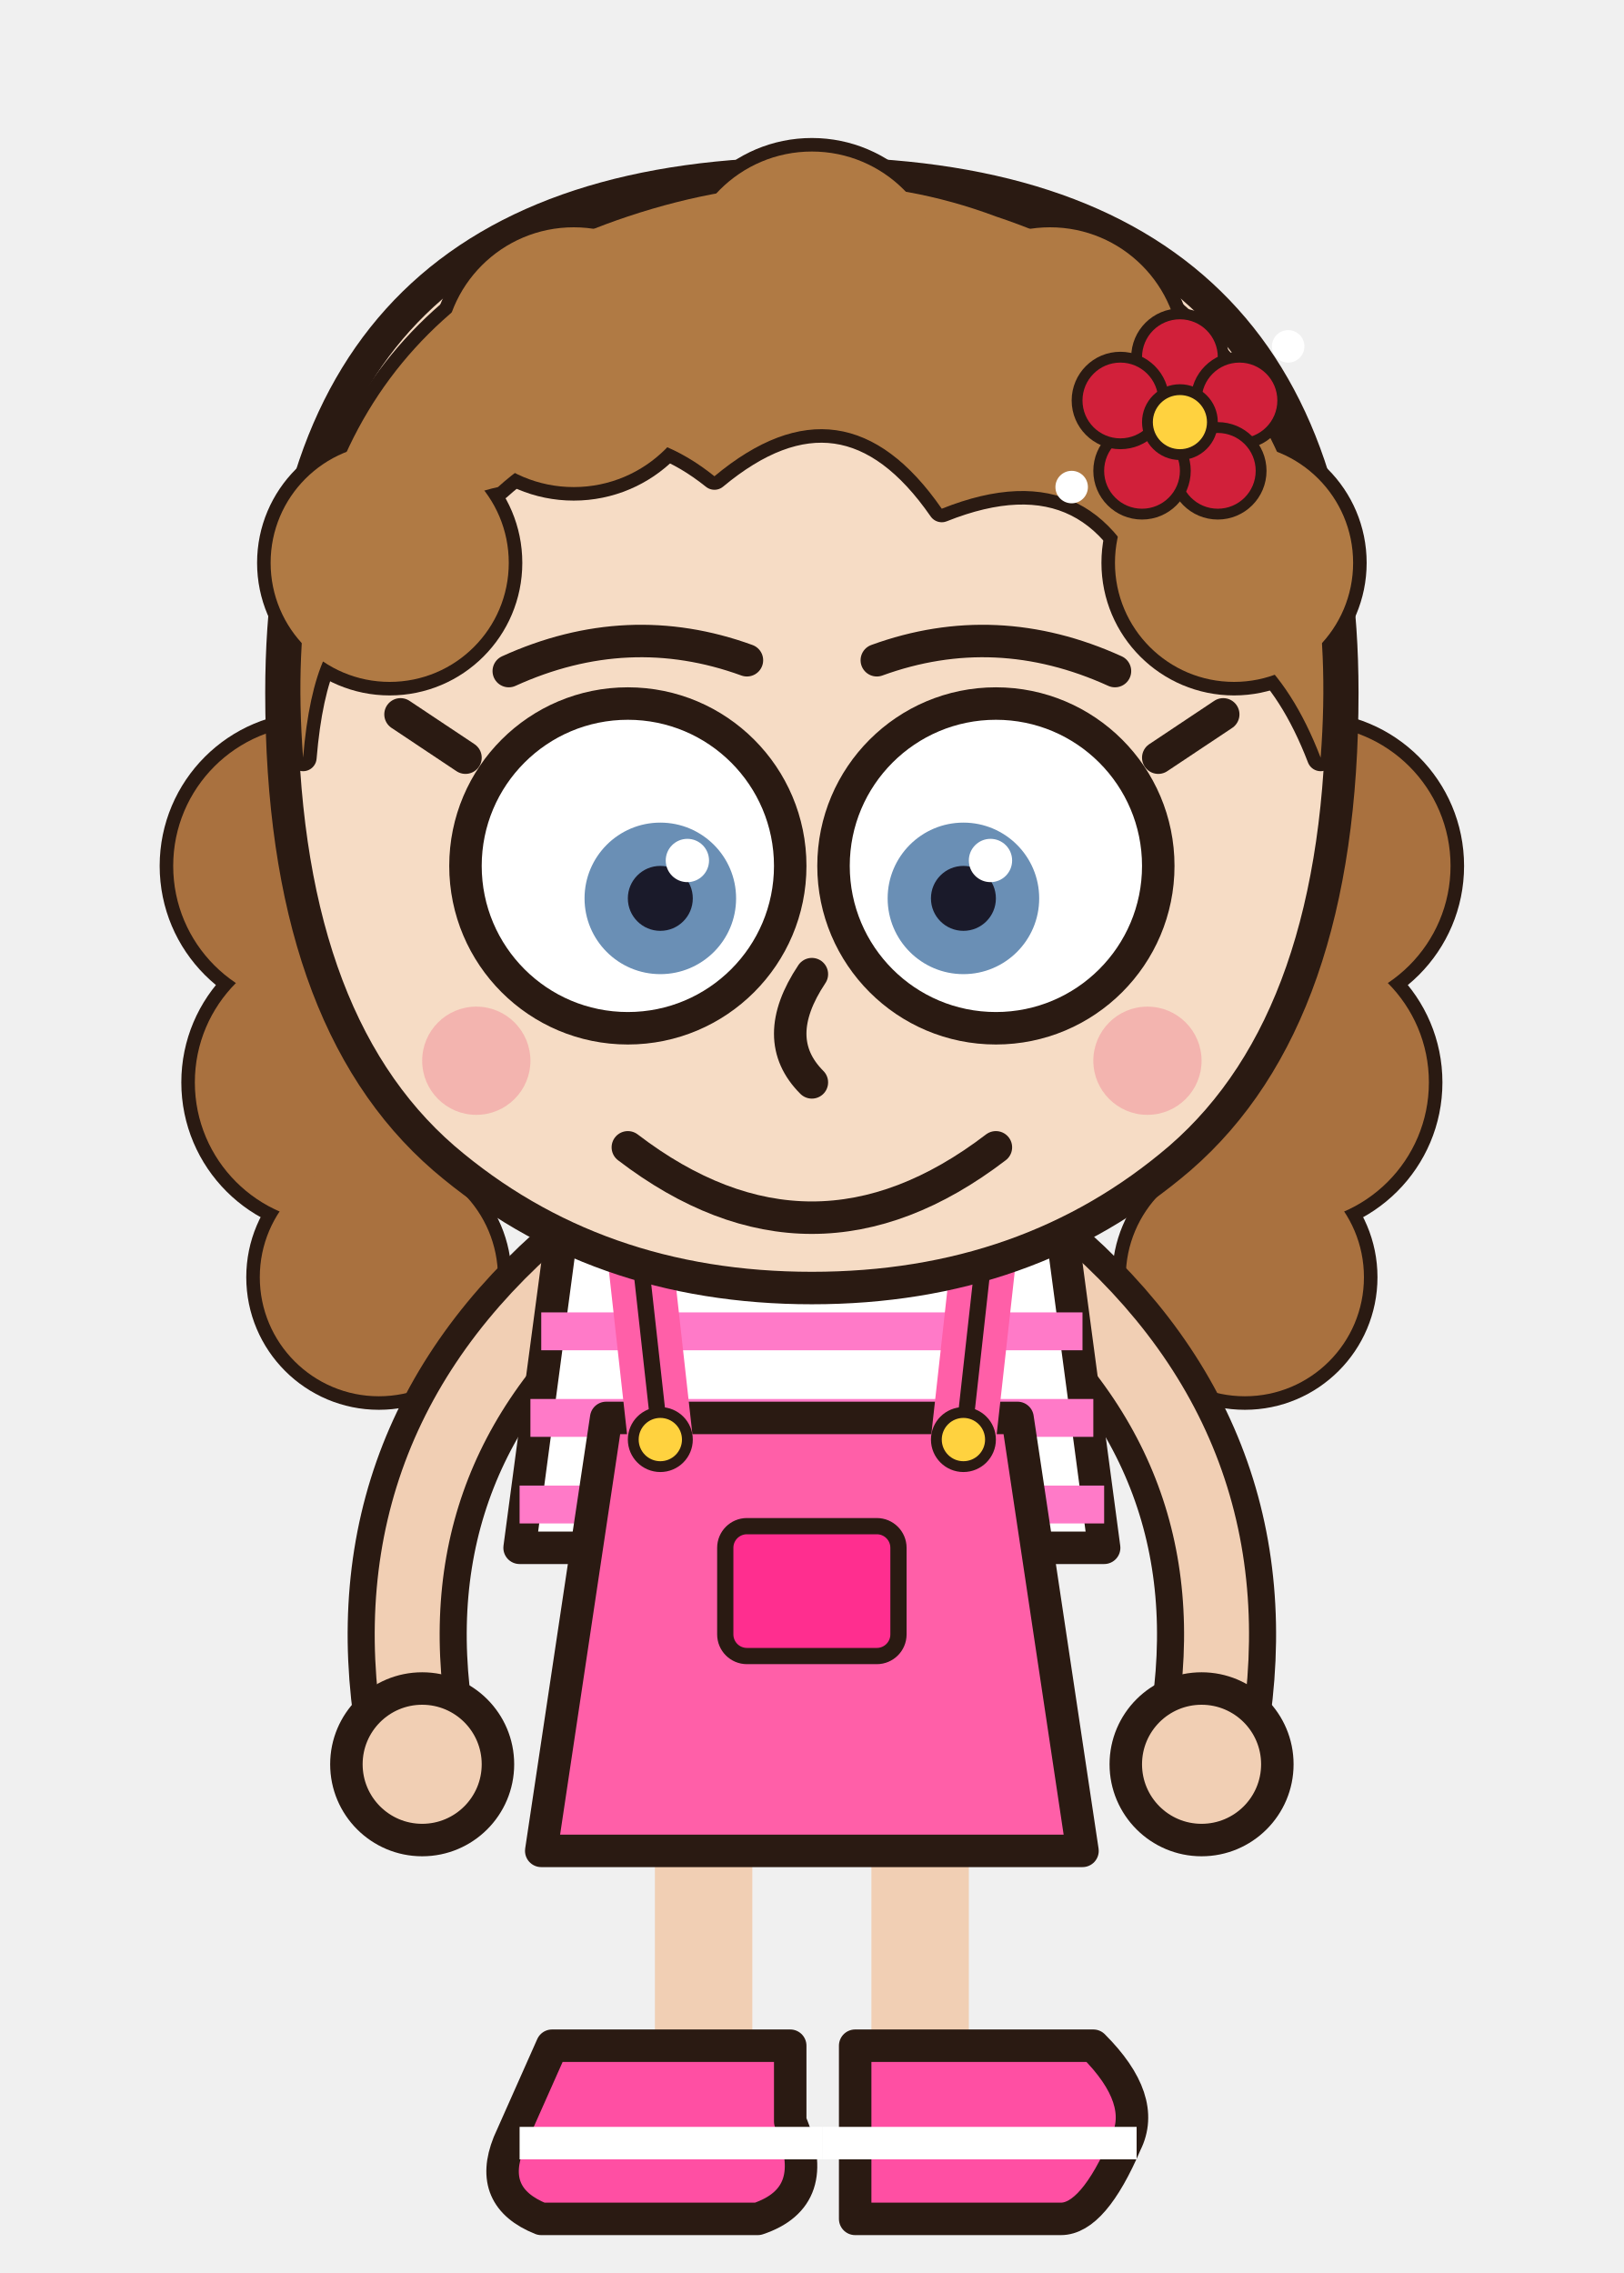
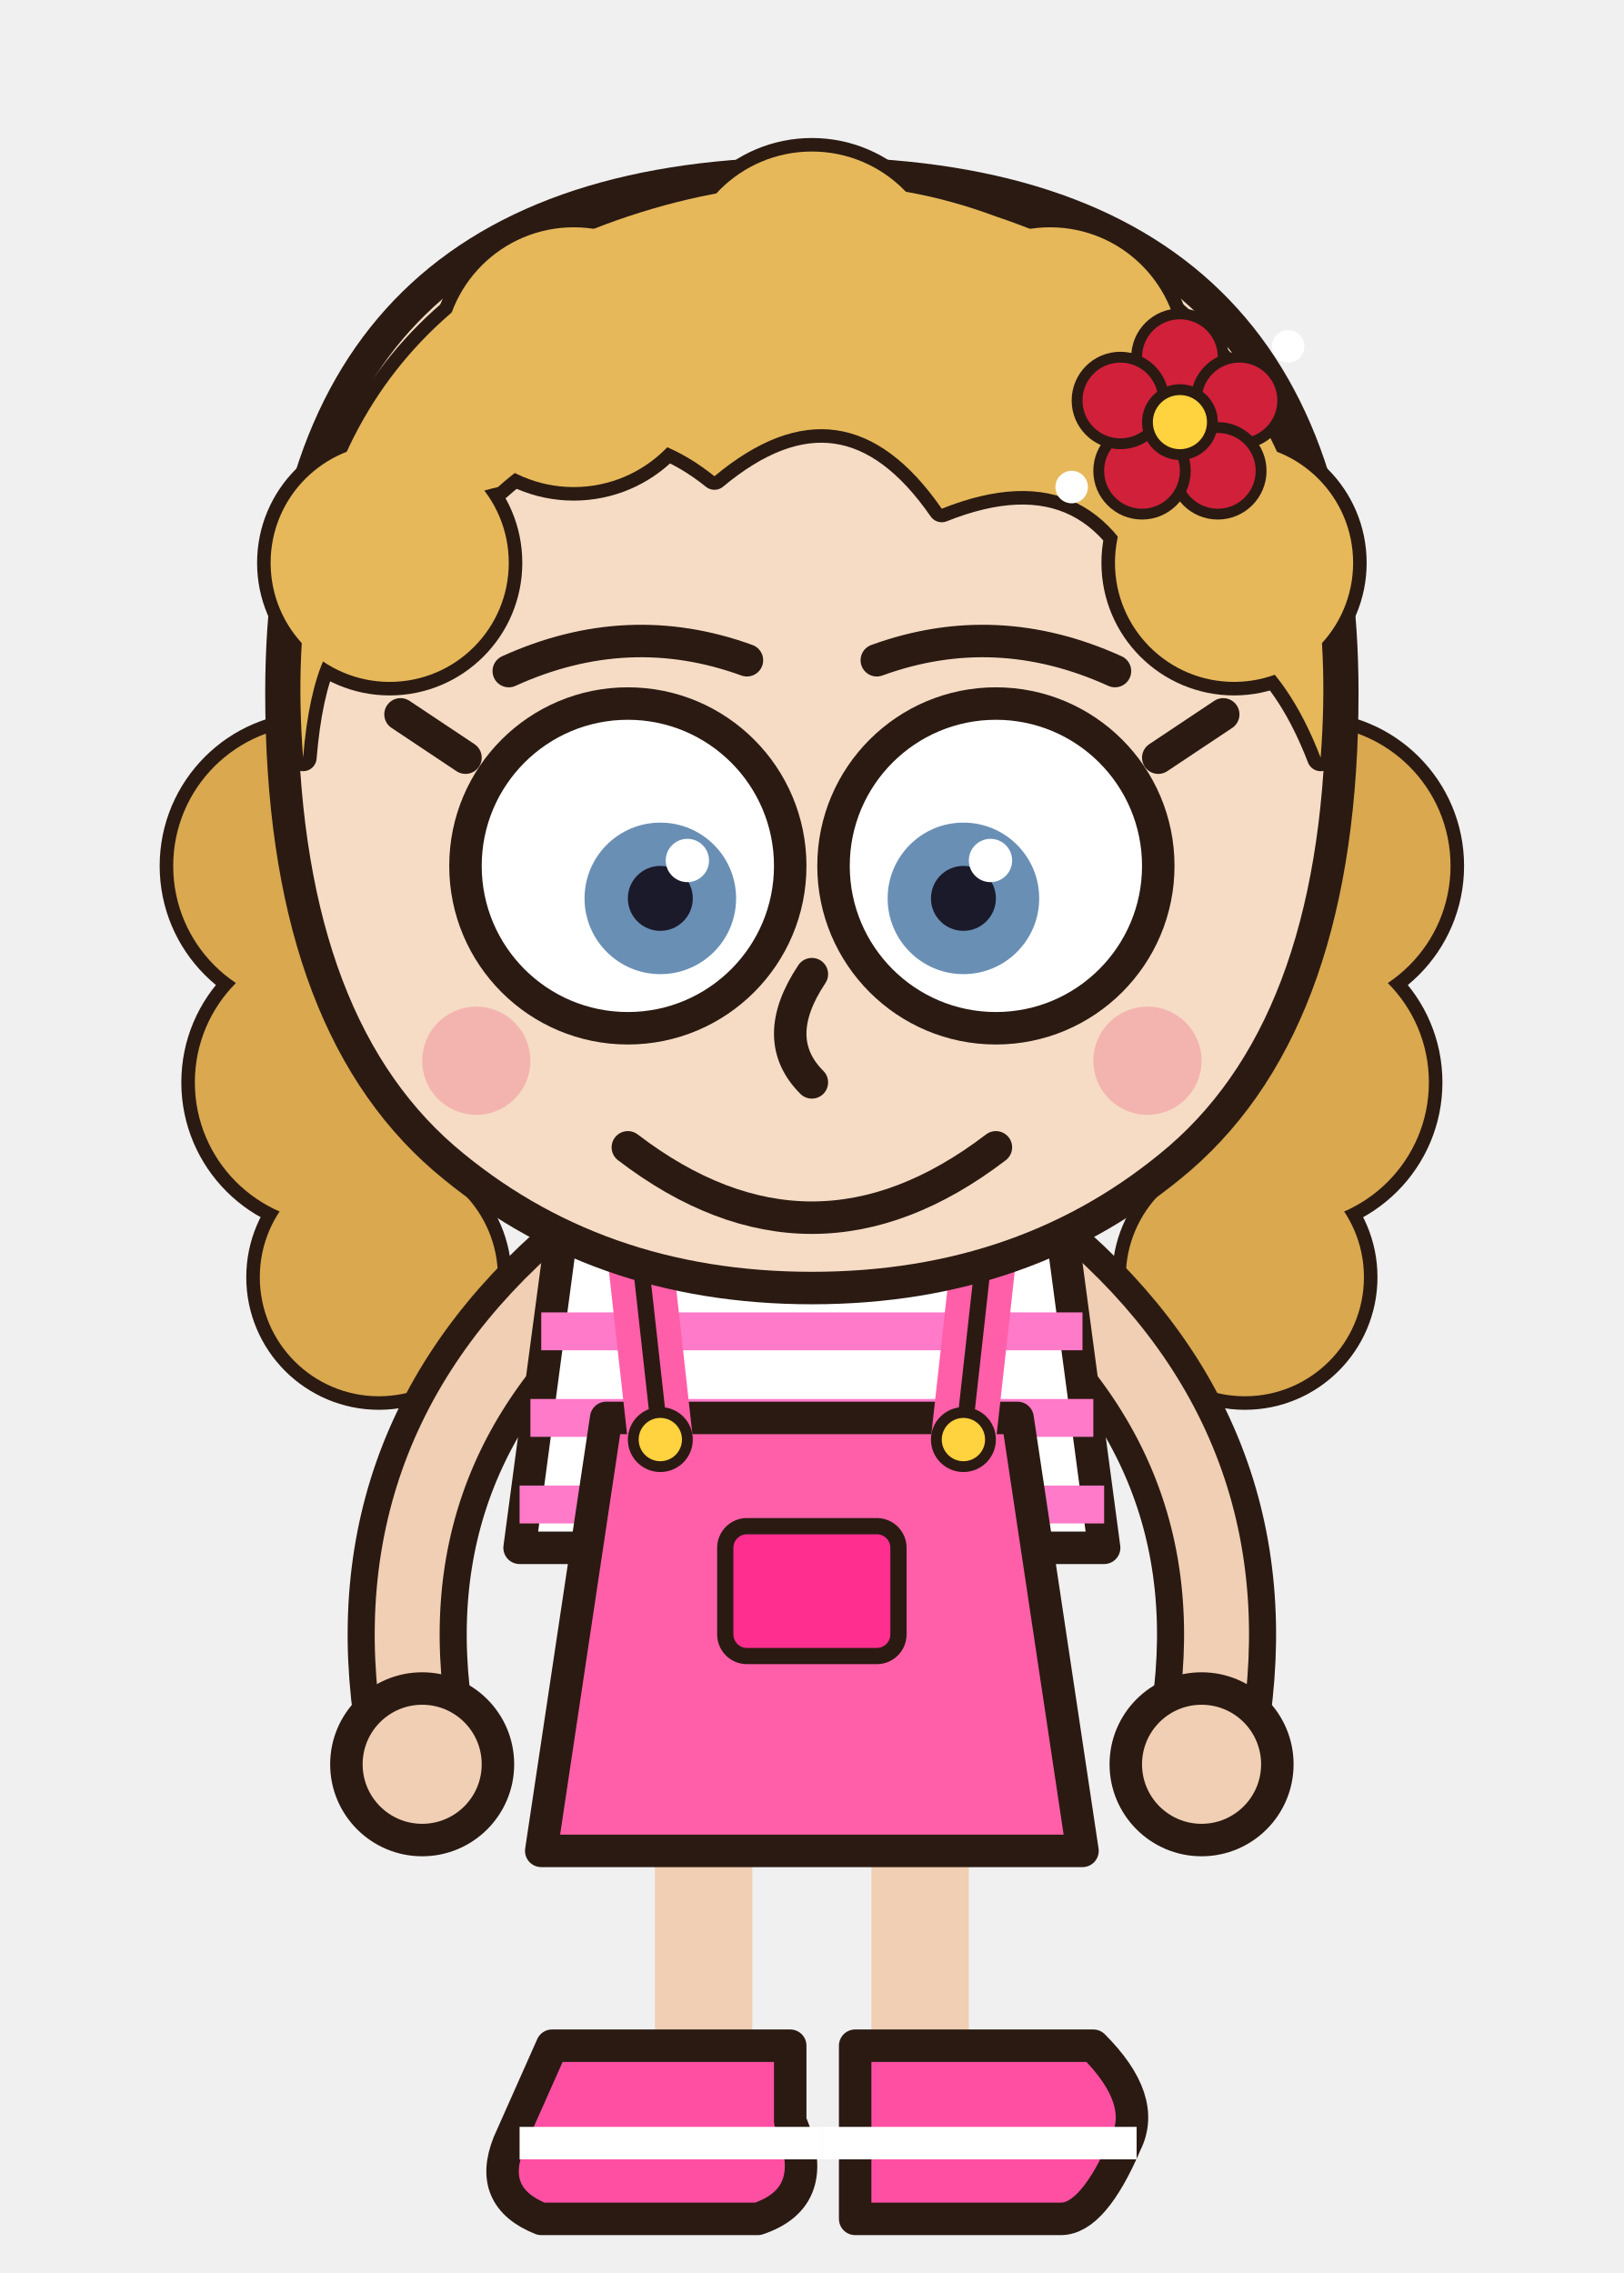
<svg xmlns="http://www.w3.org/2000/svg" viewBox="0 0 300 420" width="300" height="420">
  <defs>
    <style>.t{stroke:#2a1a12;stroke-width:6;stroke-linejoin:round;stroke-linecap:round}</style>
  </defs>
  <path d="M130 334v44M170 334v44" stroke="#f1cfb4" stroke-width="18" stroke-linecap="round" />
  <path d="M102 378h44v14q6 14-6 18h-40q-10-4-6-14z" fill="#ff4fa3" class="t" />
  <path d="M96 396h56" stroke="#fff" stroke-width="6" />
  <path d="M158 378h44q10 10 6 18q-6 14-12 14h-38z" fill="#ff4fa3" class="t" />
  <path d="M152 396h58" stroke="#fff" stroke-width="6" />
-   <g fill="#a9713f" stroke="#2a1a12" stroke-width="5">
+   <g fill="#d9a84f" stroke="#2a1a12" stroke-width="5">
    <circle cx="62" cy="200" r="26" />
    <circle cx="238" cy="200" r="26" />
    <circle cx="58" cy="160" r="26" />
    <circle cx="242" cy="160" r="26" />
    <circle cx="70" cy="236" r="22" />
    <circle cx="230" cy="236" r="22" />
  </g>
-   <g fill="#a9713f">
+   <g fill="#d9a84f">
    <circle cx="62" cy="200" r="26" />
    <circle cx="238" cy="200" r="26" />
    <circle cx="58" cy="160" r="26" />
    <circle cx="242" cy="160" r="26" />
    <circle cx="70" cy="236" r="22" />
    <circle cx="230" cy="236" r="22" />
  </g>
  <path d="M106 236q-40 36-28 90" fill="none" stroke="#2a1a12" stroke-width="22" stroke-linecap="round" />
  <path d="M106 236q-40 36-28 90" fill="none" stroke="#f1cfb4" stroke-width="12" stroke-linecap="round" />
  <path d="M194 236q40 36 28 90" fill="none" stroke="#2a1a12" stroke-width="22" stroke-linecap="round" />
  <path d="M194 236q40 36 28 90" fill="none" stroke="#f1cfb4" stroke-width="12" stroke-linecap="round" />
  <circle cx="78" cy="326" r="14" fill="#f1cfb4" class="t" />
  <circle cx="222" cy="326" r="14" fill="#f1cfb4" class="t" />
  <path d="M104 226q46-14 92 0l8 60H96z" fill="#fff" class="t" />
  <path d="M100 246h100M98 262h104M96 278h108" stroke="#ff7ac8" stroke-width="7" />
  <path d="M112 262h76l12 80H100z" fill="#ff5fa8" class="t" />
  <path d="M118 230l4 36M182 230l-4 36" stroke="#ff5fa8" stroke-width="12" />
  <path d="M118 230l4 36M182 230l-4 36" stroke="#2a1a12" stroke-width="3" fill="none" />
  <rect x="134" y="282" width="32" height="24" rx="4" fill="#ff2e8f" stroke="#2a1a12" stroke-width="3" />
  <circle cx="122" cy="266" r="5" fill="#ffd23f" stroke="#2a1a12" stroke-width="2" />
  <circle cx="178" cy="266" r="5" fill="#ffd23f" stroke="#2a1a12" stroke-width="2" />
  <rect x="136" y="206" width="28" height="26" fill="#f6dcc5" />
  <path d="M52 128q0-96 98-96t98 96q0 60-30 86-28 24-68 24t-68-24q-30-26-30-86z" fill="#f6dcc5" class="t" />
-   <g fill="#b07a44" stroke="#2a1a12" stroke-width="5" stroke-linejoin="round">
+   <g fill="#e6b85a" stroke="#2a1a12" stroke-width="5" stroke-linejoin="round">
    <path d="M56 140q-6-78 60-100 36-12 68 0 66 22 60 100-10-26-30-26-10-32-40-20-18-26-42-6-20-16-40 2-18 4-24 24-10 2-12 26z" />
    <circle cx="72" cy="104" r="22" />
    <circle cx="228" cy="104" r="22" />
    <circle cx="106" cy="66" r="24" />
    <circle cx="194" cy="66" r="24" />
    <circle cx="150" cy="52" r="24" />
  </g>
-   <g fill="#b07a44">
+   <g fill="#e6b85a">
    <path d="M56 140q-6-78 60-100 36-12 68 0 66 22 60 100-10-26-30-26-10-32-40-20-18-26-42-6-20-16-40 2-18 4-24 24-10 2-12 26z" />
    <circle cx="72" cy="104" r="22" />
    <circle cx="228" cy="104" r="22" />
    <circle cx="106" cy="66" r="24" />
    <circle cx="194" cy="66" r="24" />
    <circle cx="150" cy="52" r="24" />
  </g>
  <g transform="translate(218 78)">
    <g fill="#d1203a" stroke="#2a1a12" stroke-width="2">
      <circle cx="0" cy="-12" r="8" />
      <circle cx="11" cy="-4" r="8" />
      <circle cx="7" cy="9" r="8" />
      <circle cx="-7" cy="9" r="8" />
      <circle cx="-11" cy="-4" r="8" />
    </g>
    <circle r="6" fill="#ffd23f" stroke="#2a1a12" stroke-width="2" />
    <circle cx="20" cy="-14" r="3" fill="#fff" />
    <circle cx="-20" cy="12" r="3" fill="#fff" />
  </g>
  <circle cx="116" cy="160" r="30" fill="#fff" class="t" />
  <circle cx="184" cy="160" r="30" fill="#fff" class="t" />
  <circle cx="122" cy="166" r="14" fill="#6a8fb5" />
  <circle cx="178" cy="166" r="14" fill="#6a8fb5" />
  <circle cx="122" cy="166" r="6" fill="#1a1a2a" />
  <circle cx="178" cy="166" r="6" fill="#1a1a2a" />
  <circle cx="127" cy="159" r="4" fill="#fff" />
  <circle cx="183" cy="159" r="4" fill="#fff" />
  <path d="M86 140l-12-8M214 140l12-8" class="t" fill="none" stroke-width="4" />
  <path d="M94 124q22-10 44-2M162 122q22-8 44 2" fill="none" class="t" stroke-width="5" />
  <path d="M150 180q-8 12 0 20" fill="none" class="t" />
  <path d="M116 212q34 26 68 0" fill="none" class="t" />
  <circle cx="88" cy="196" r="10" fill="#f29aa0" opacity=".6" />
  <circle cx="212" cy="196" r="10" fill="#f29aa0" opacity=".6" />
</svg>
